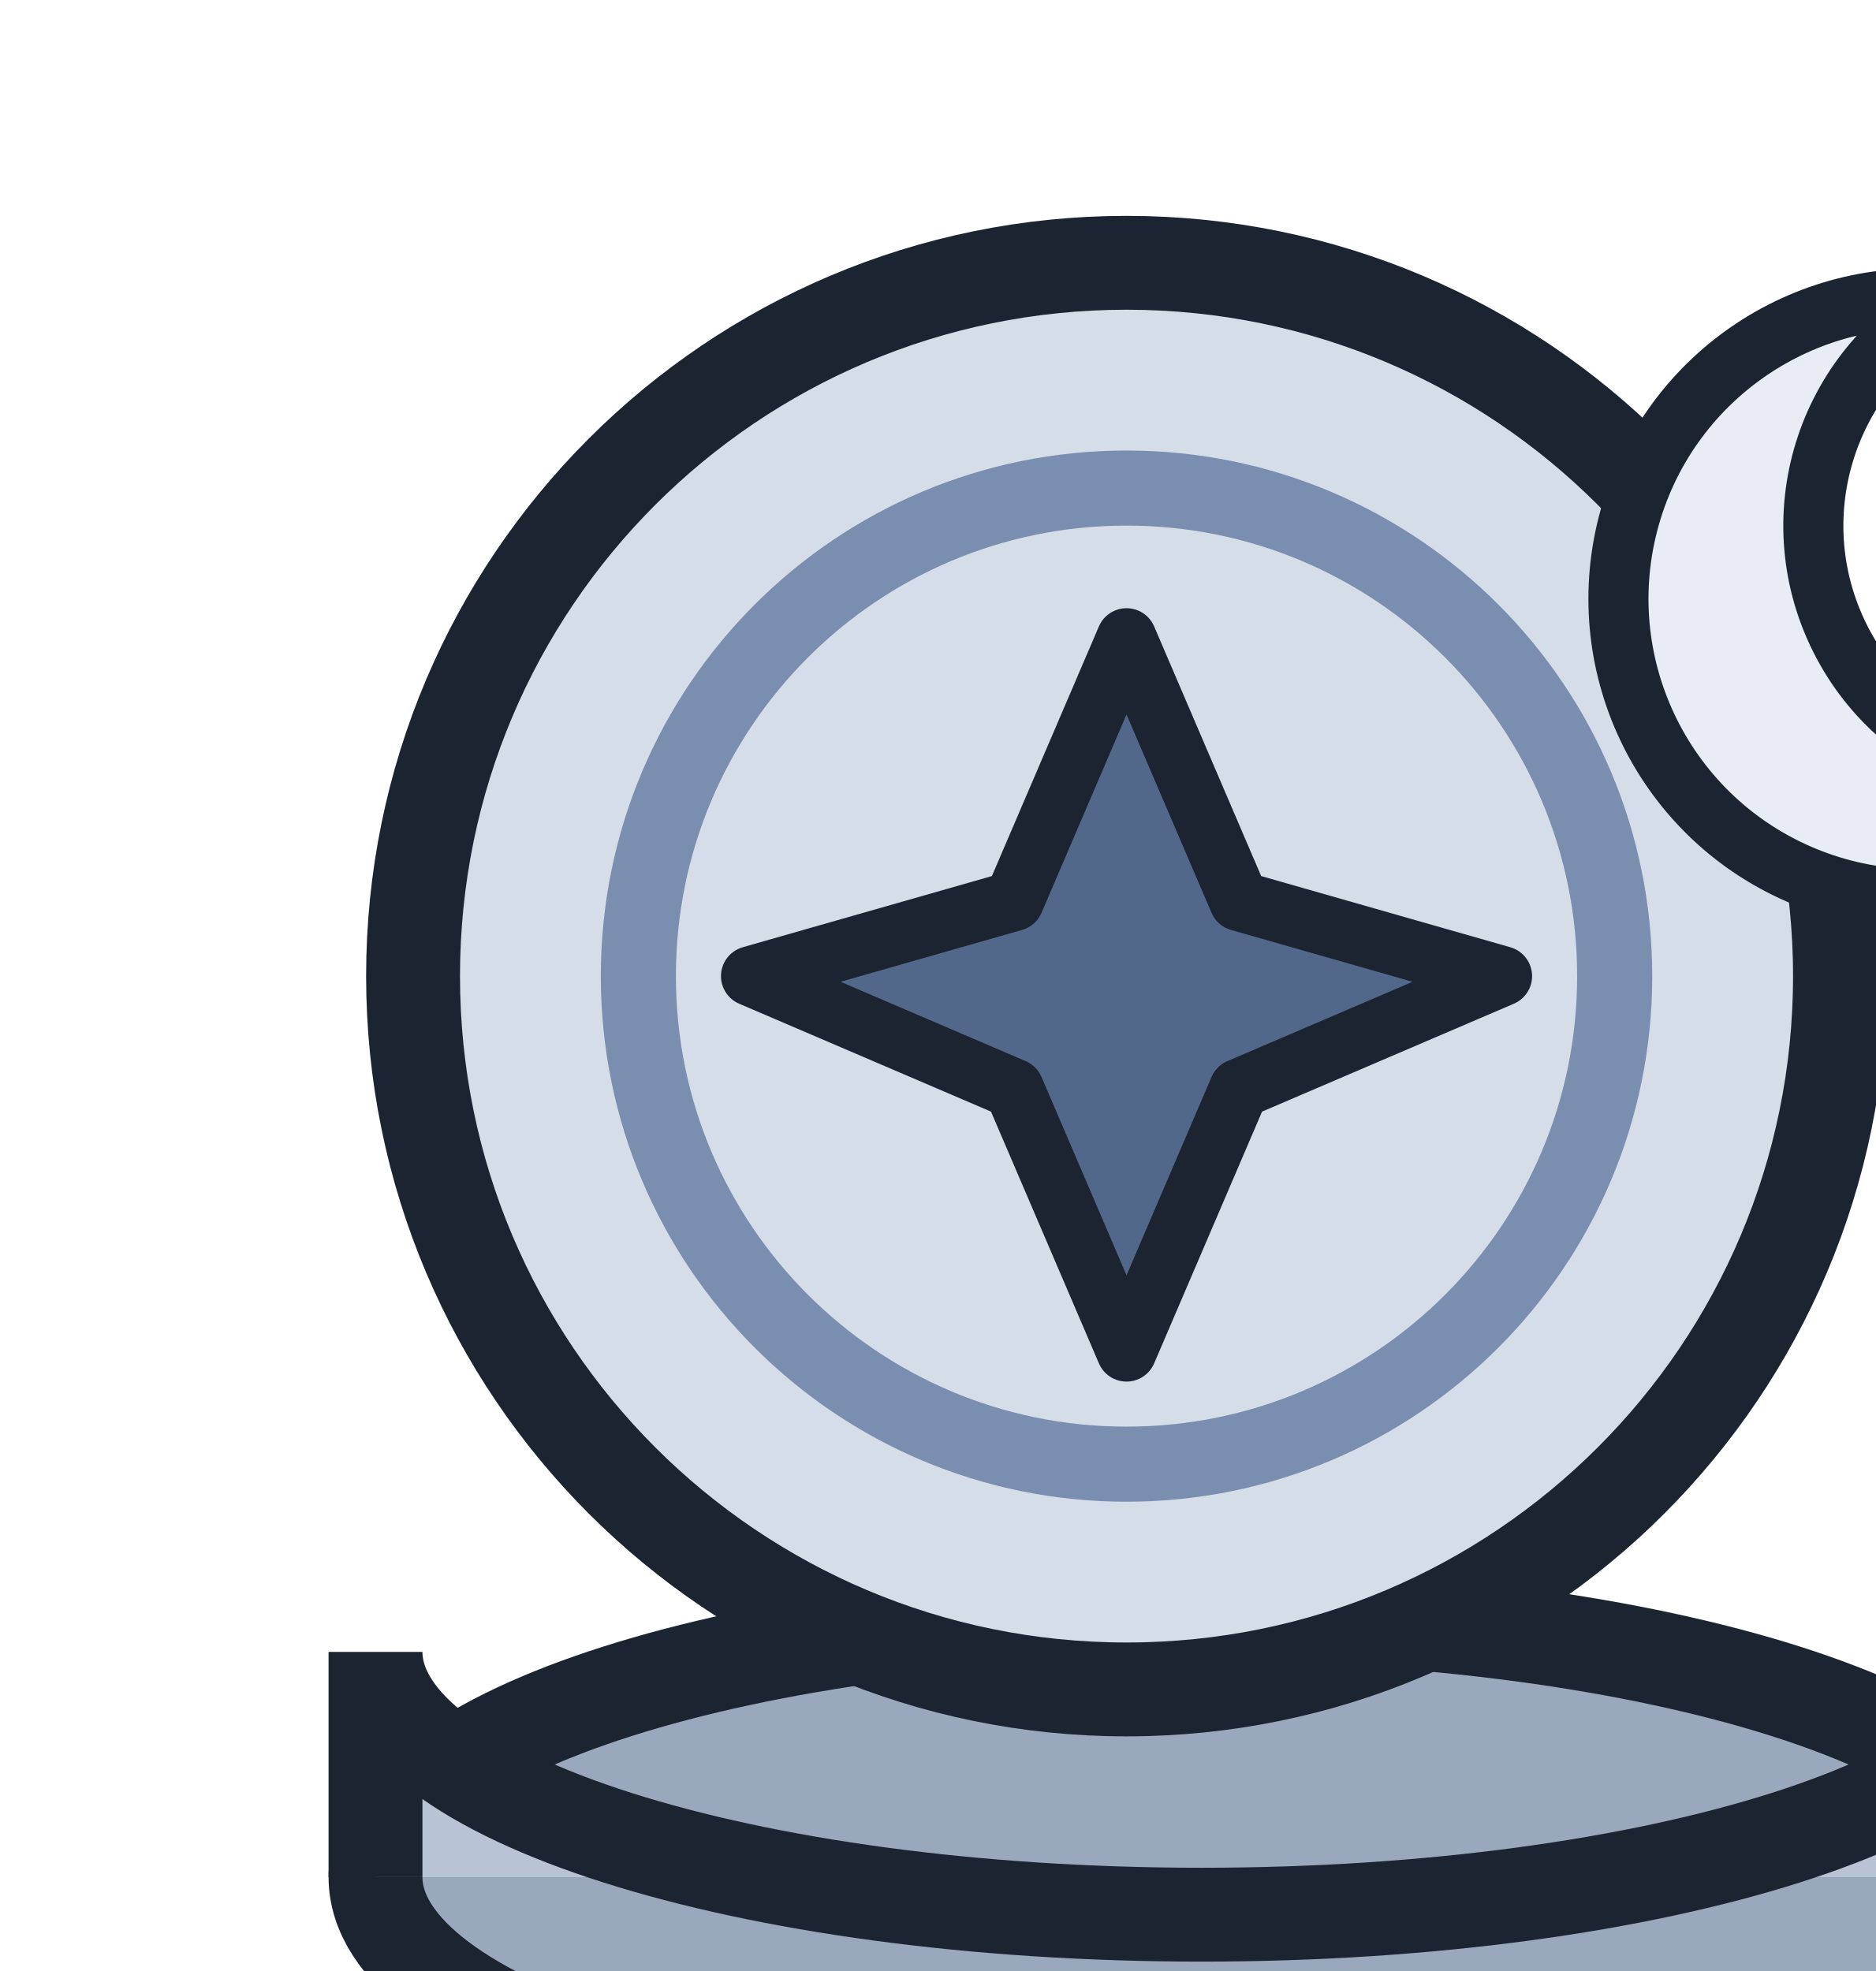
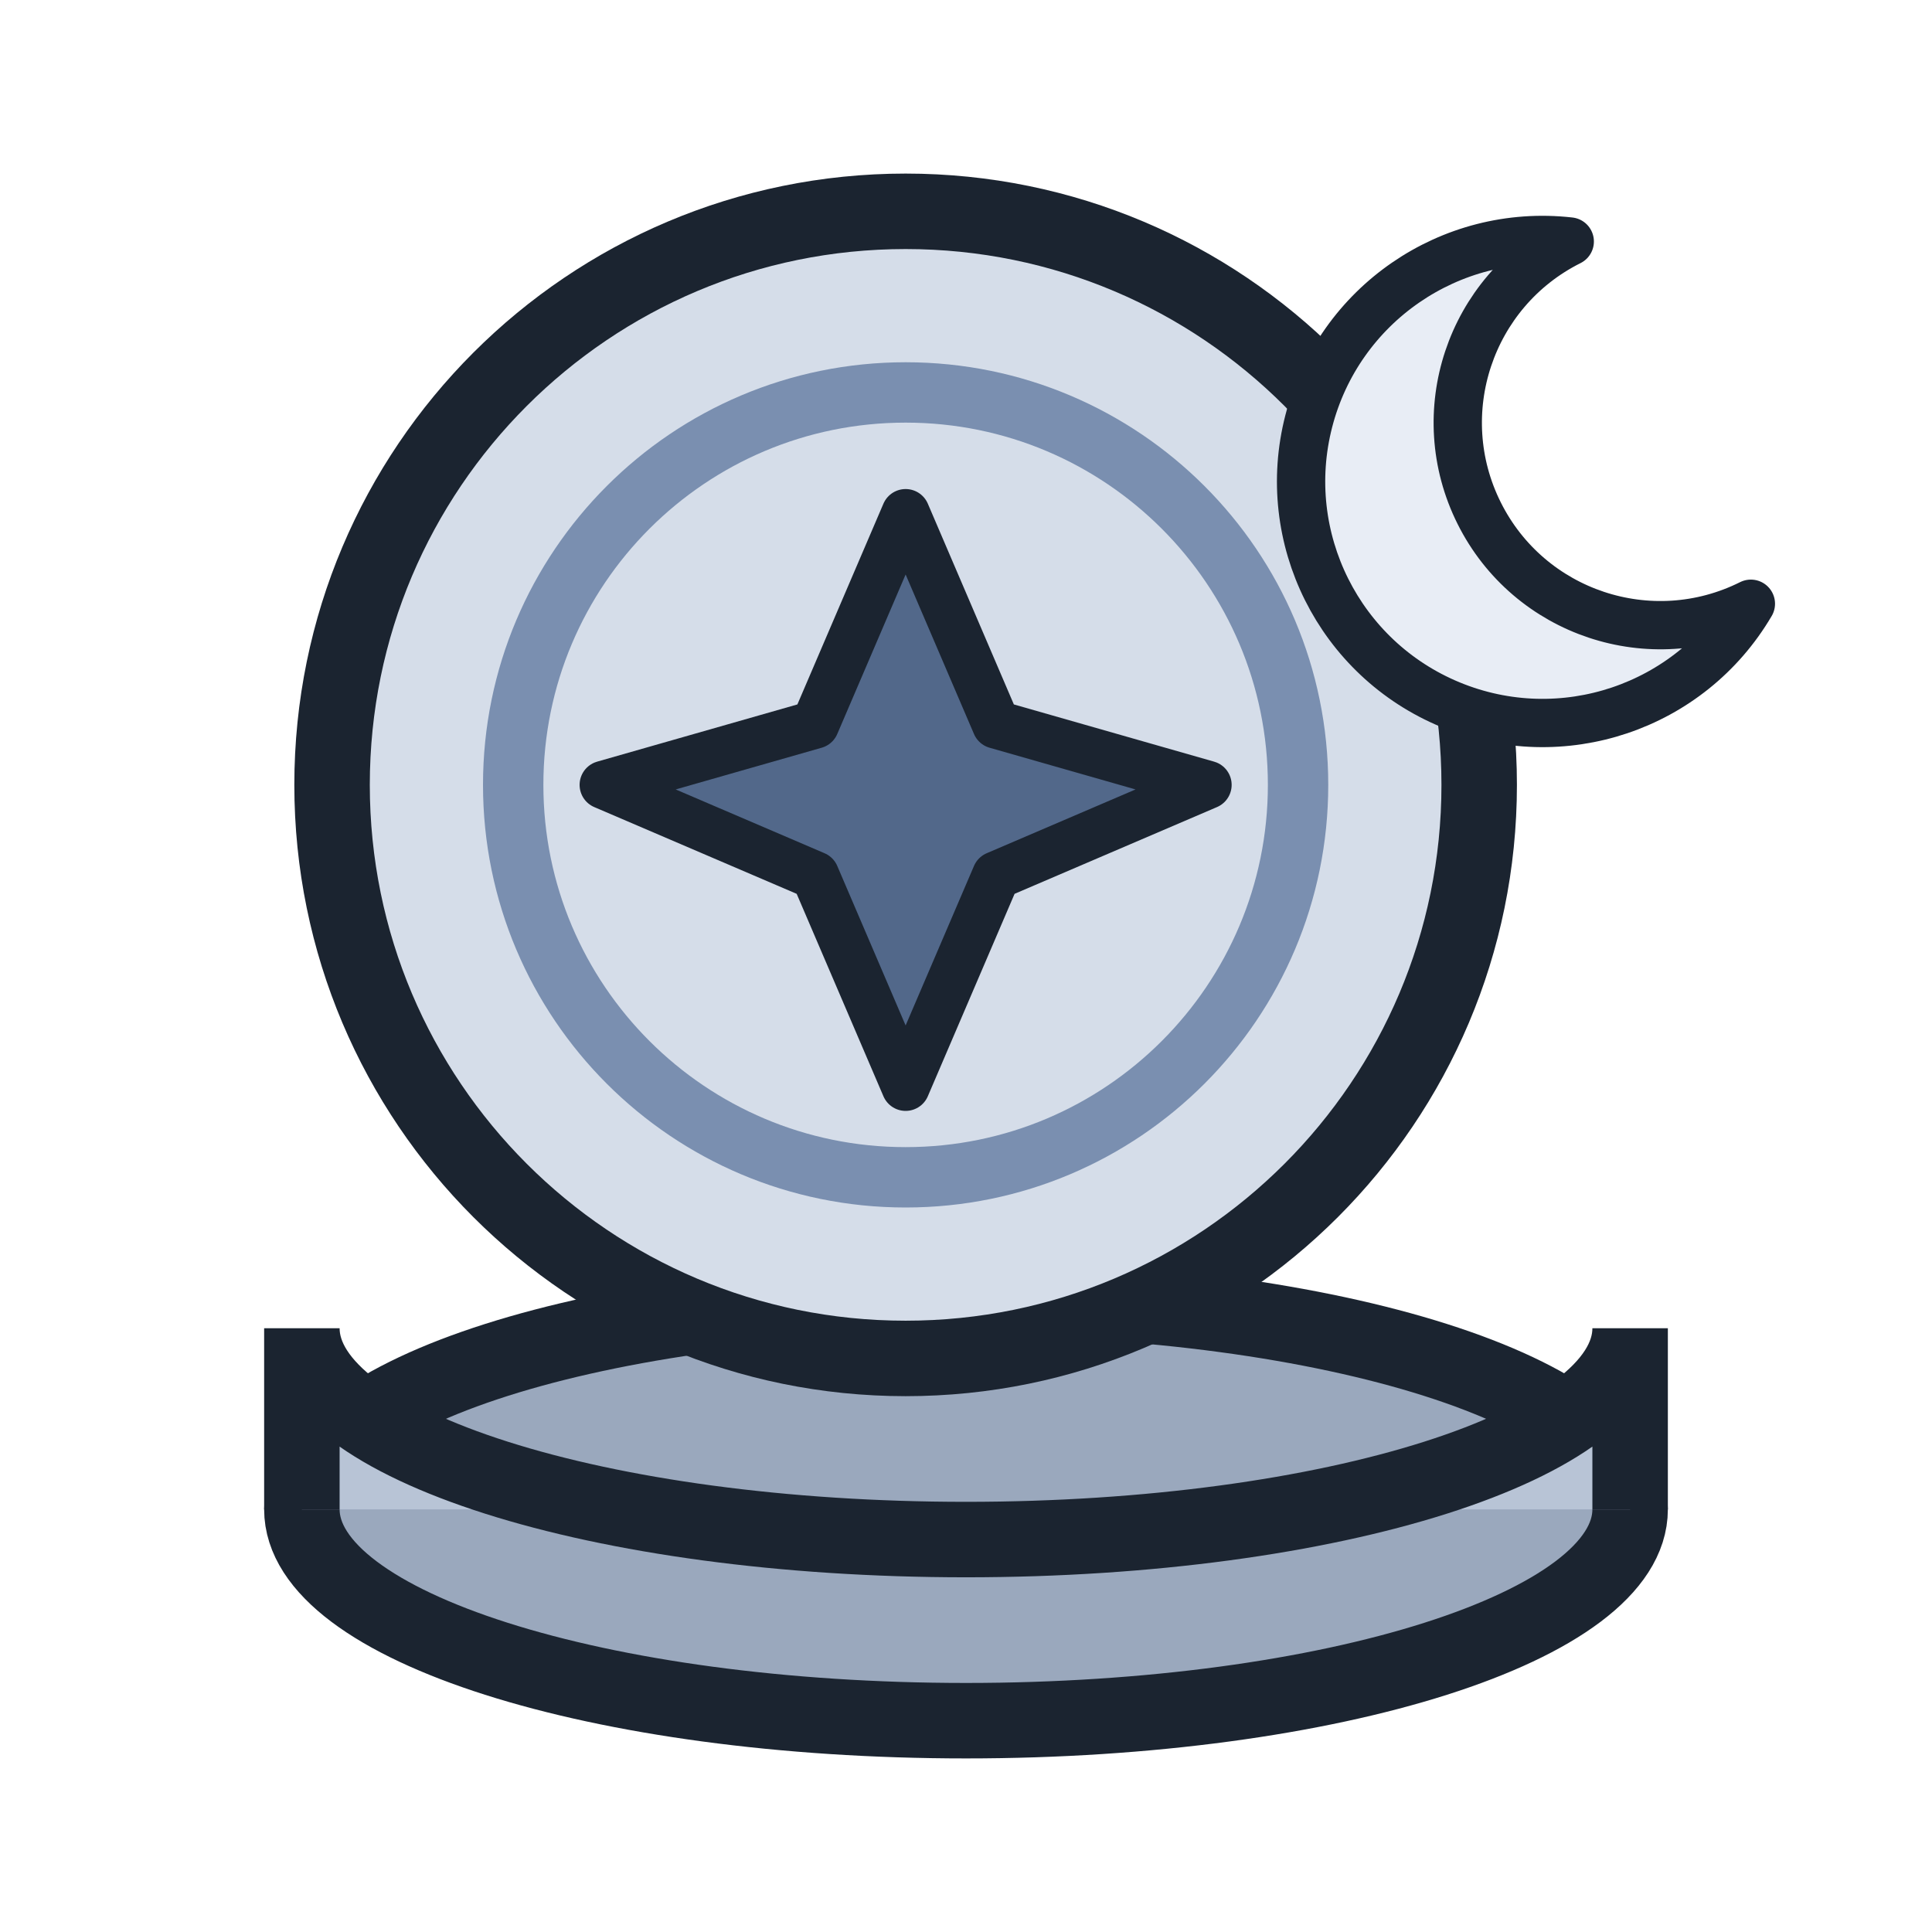
- <svg xmlns="http://www.w3.org/2000/svg" viewBox="0 0 0 0 64 64">
+ <svg xmlns="http://www.w3.org/2000/svg" viewBox="0 0 64 64">
  <ellipse cx="32" cy="50" rx="22" ry="7" fill="#9aa8bd" stroke="#1b2430" stroke-width="2.5" />
  <path d="M10 50V44A22 7 0 0 0 54 44V50" fill="#b8c4d6" stroke="#1b2430" stroke-width="2.5" />
  <circle cx="30" cy="26" r="19" fill="#d5dde9" stroke="#1b2430" stroke-width="2.5" />
  <circle cx="30" cy="26" r="13" fill="none" stroke="#7a8fb0" stroke-width="2" />
  <path d="M30 17l3 7l7 2l-7 3l-3 7l-3-7l-7-3l7-2Z" fill="#52688a" stroke="#1b2430" stroke-width="1.6" stroke-linejoin="round" />
  <path d="M52 8A8 8 0 1 0 58 20A6 6 0 0 1 52 8Z" fill="#e8edf5" stroke="#1b2430" stroke-width="1.6" stroke-linejoin="round" />
</svg>
